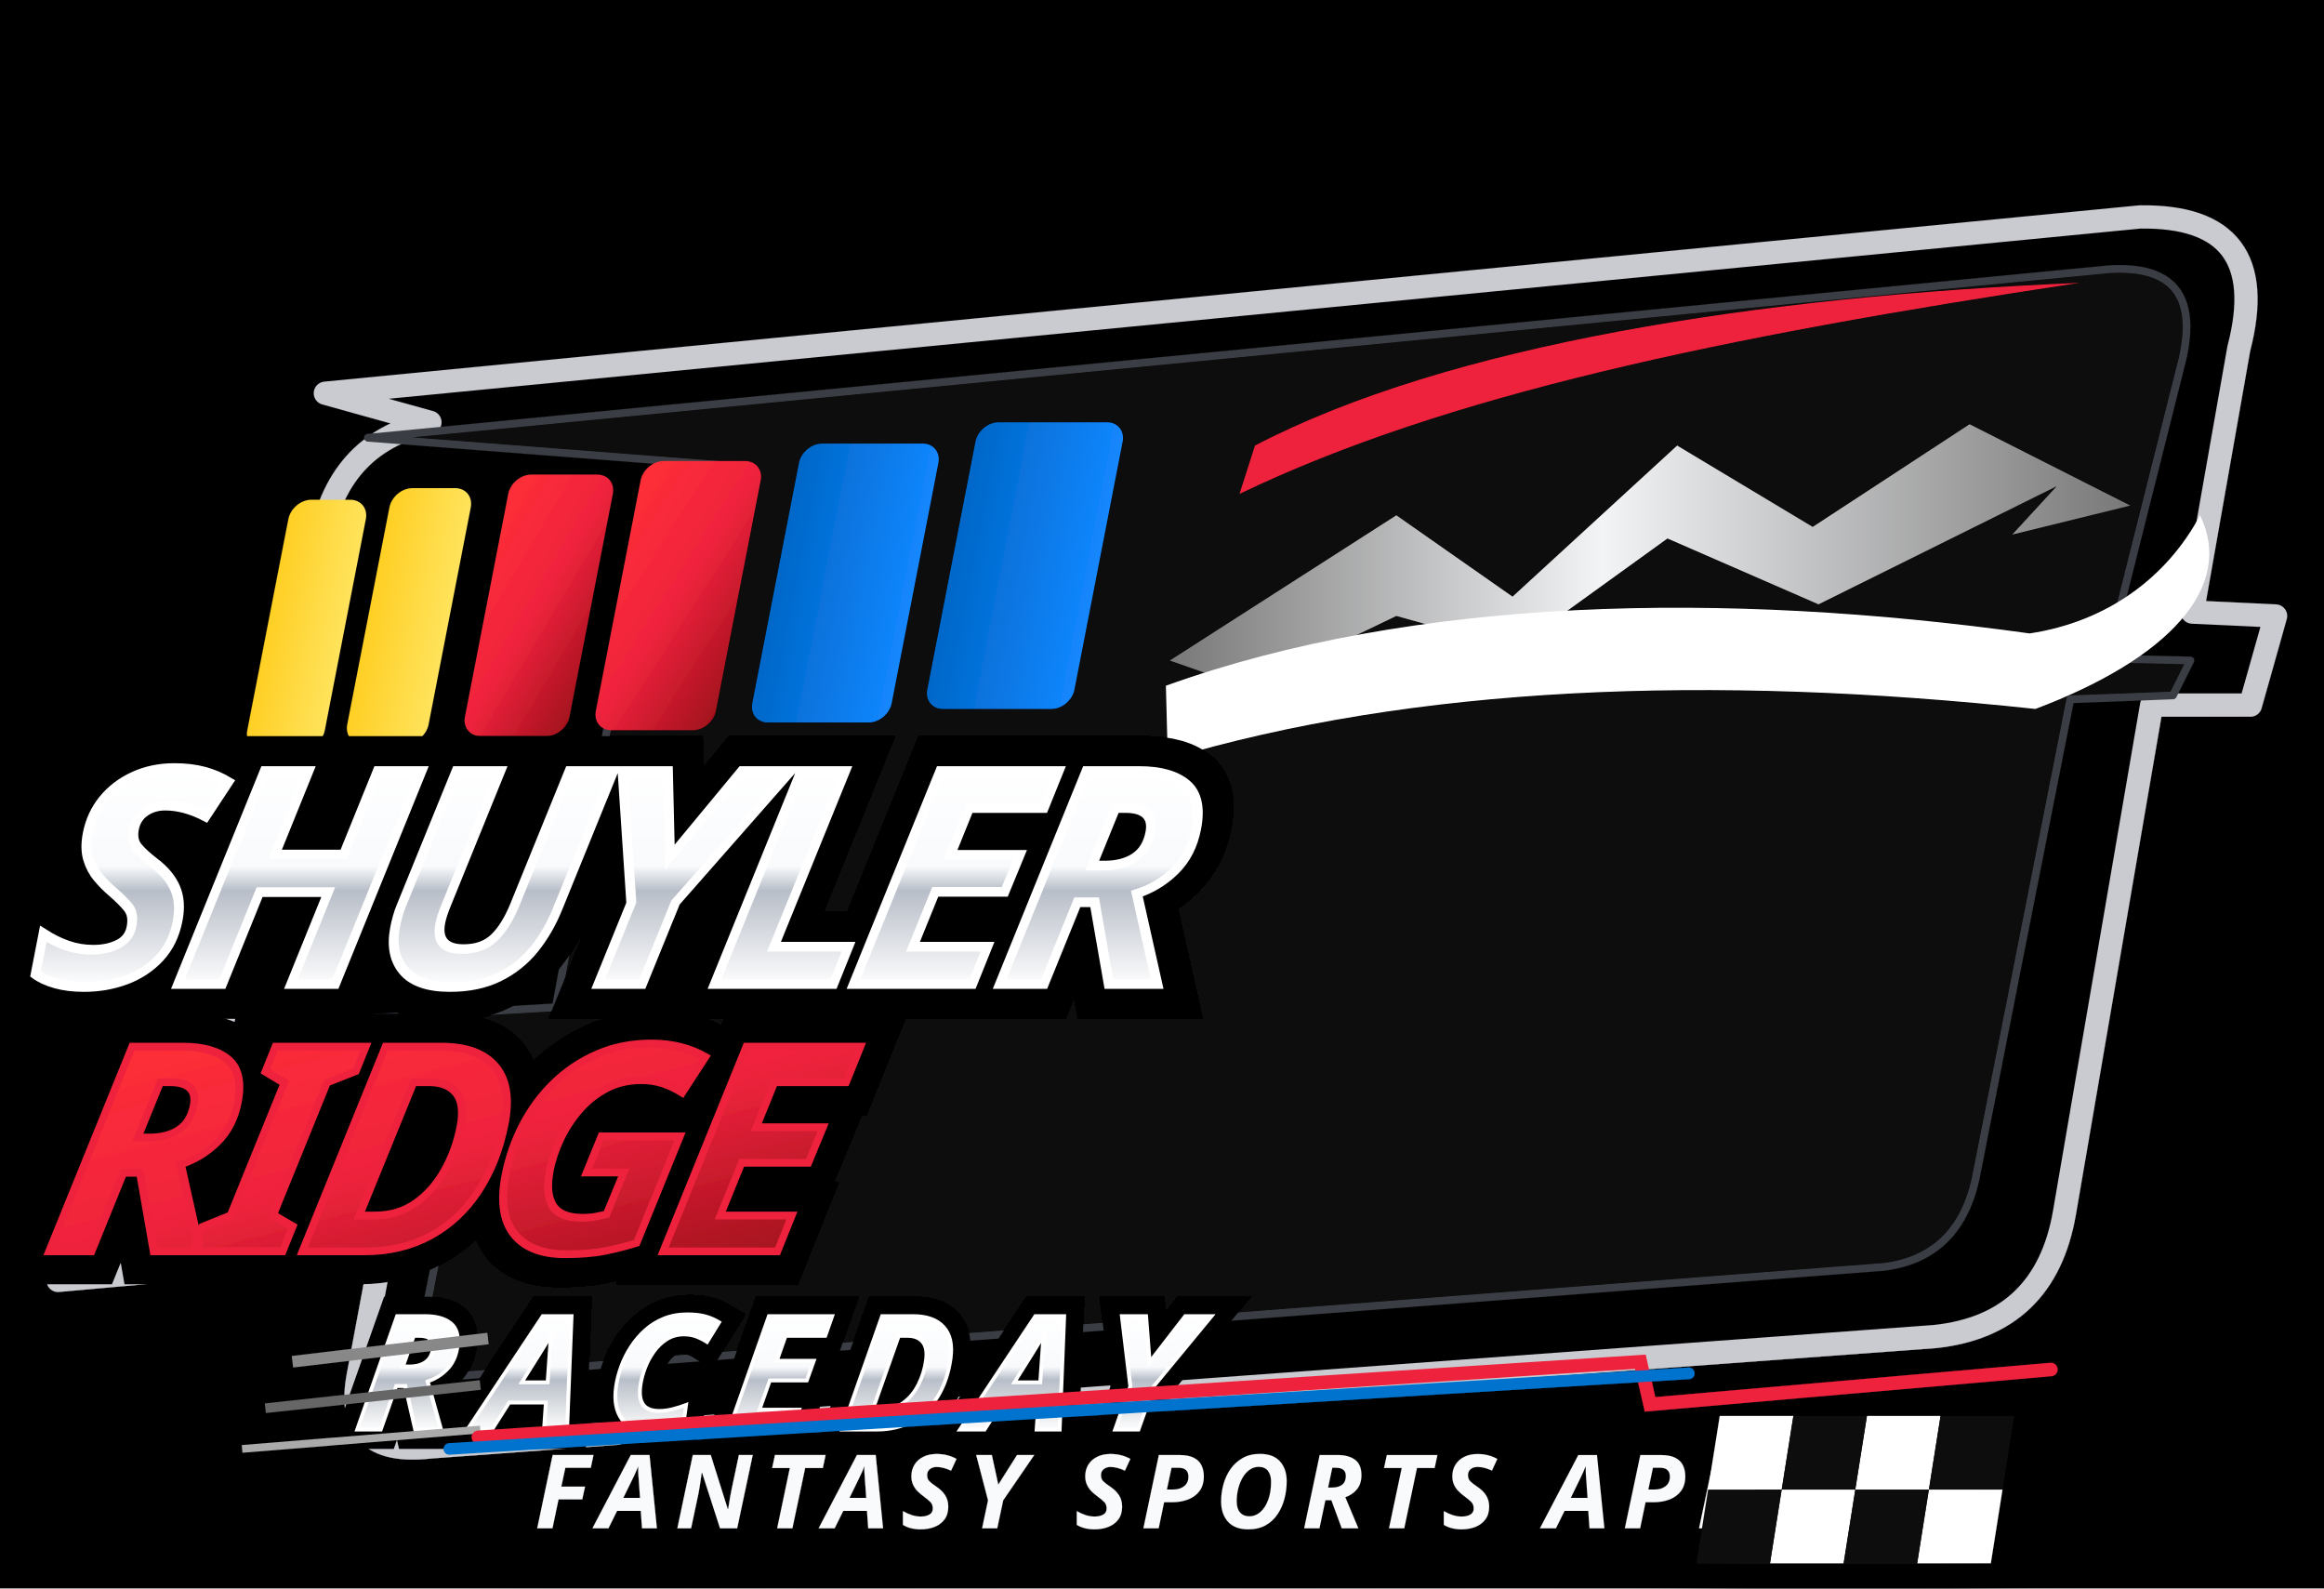
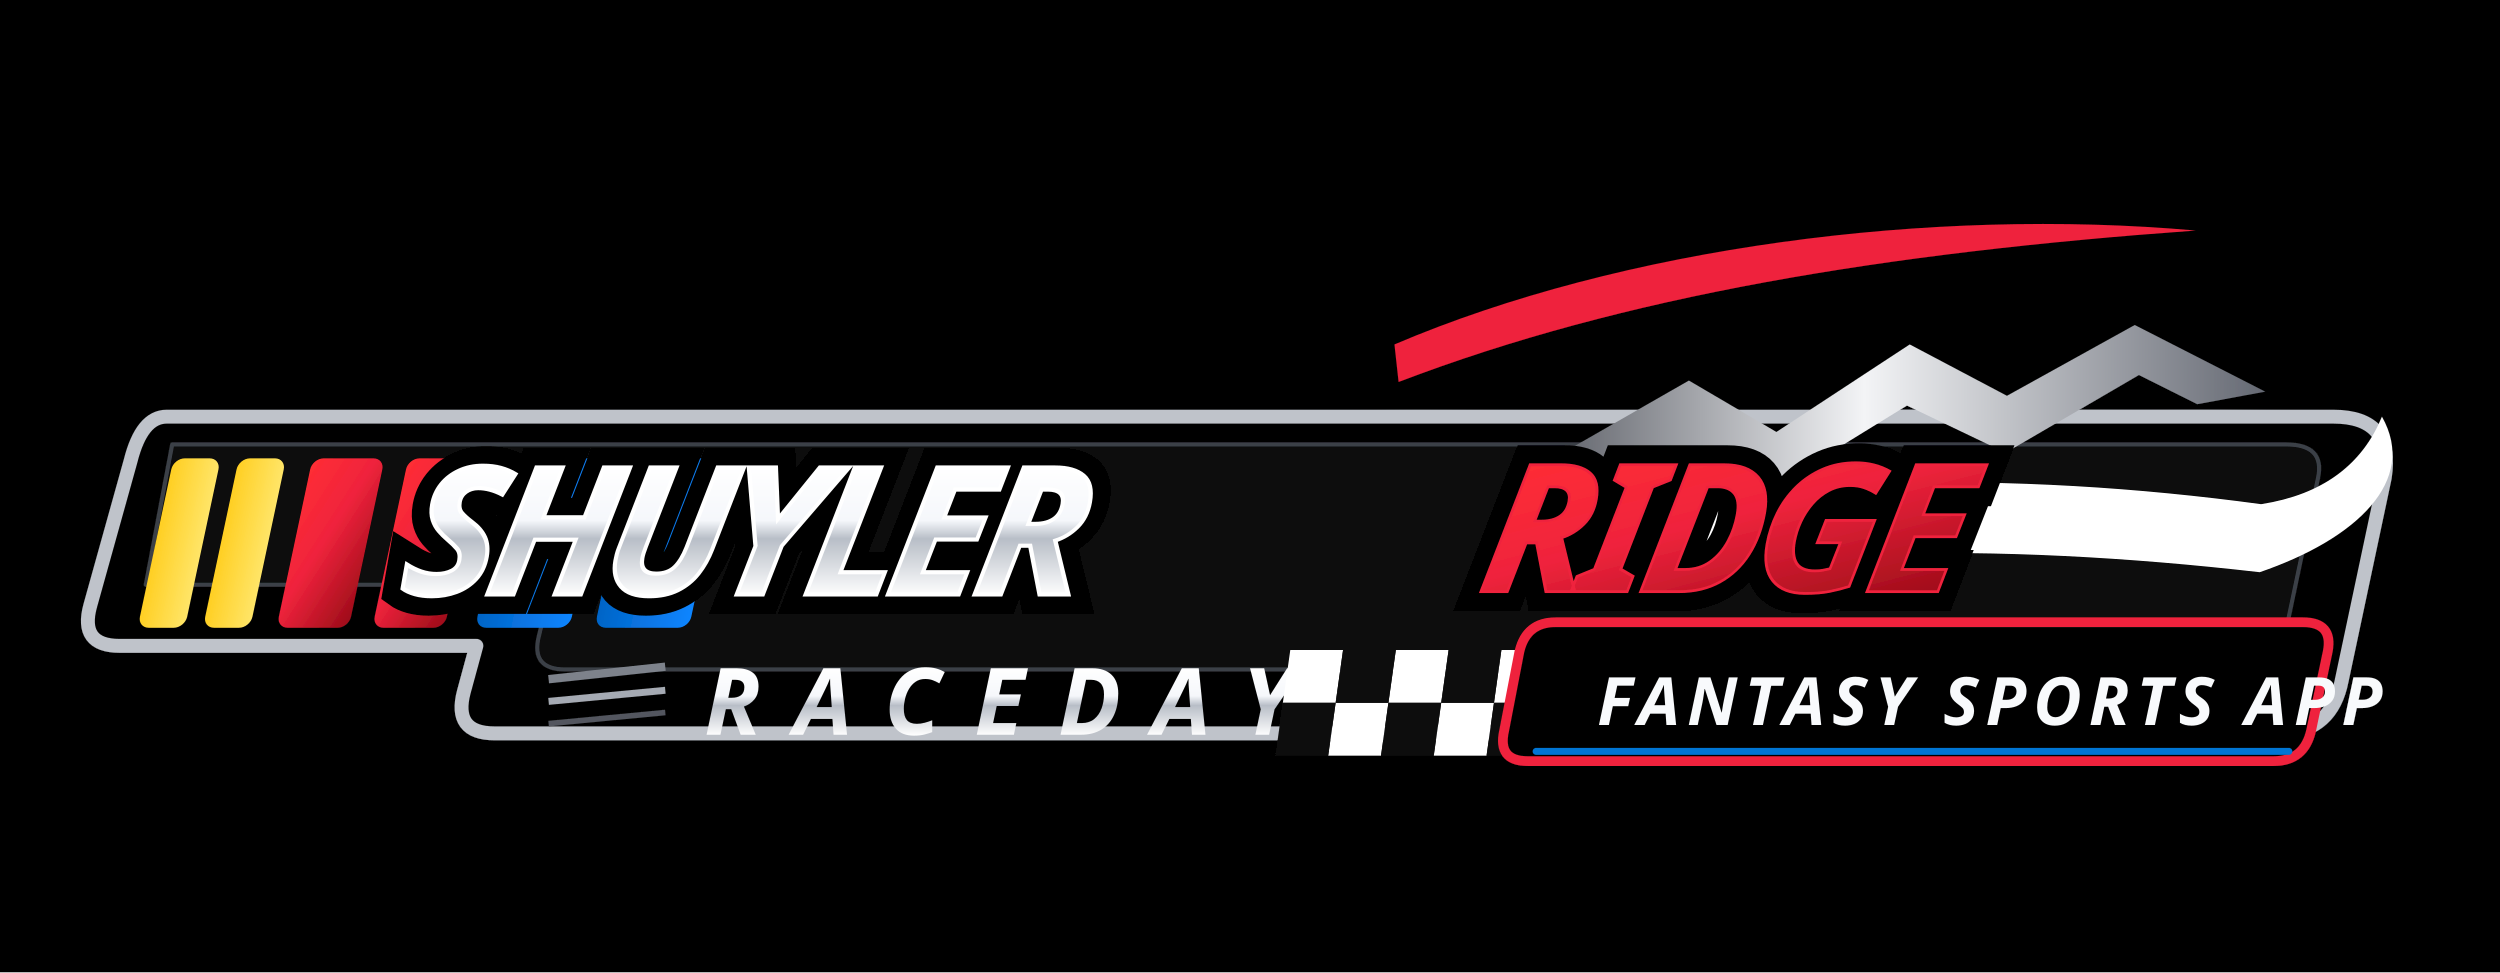
- <svg xmlns="http://www.w3.org/2000/svg" width="1200" height="820" viewBox="0 0 1200 820" role="img" aria-labelledby="title">
+ <svg xmlns="http://www.w3.org/2000/svg" width="1800" height="700" viewBox="0 0 1800 700" role="img" aria-labelledby="title">
  <defs>
    <linearGradient id="chrome" x1="0" x2="0" y1="0" y2="1">
      <stop offset="0" stop-color="#ffffff" />
-       <stop offset=".45" stop-color="#f8fafc" />
-       <stop offset=".56" stop-color="#b8bec8" />
+       <stop offset=".42" stop-color="#f5f7fb" />
+       <stop offset=".56" stop-color="#b8bec7" />
      <stop offset="1" stop-color="#ffffff" />
    </linearGradient>
-     <linearGradient id="red-bevel" x1="0" x2="1" y1="0" y2="1">
-       <stop offset="0" stop-color="#ff3038" />
-       <stop offset=".5" stop-color="#ef233c" />
-       <stop offset="1" stop-color="#9f101c" />
+     <linearGradient id="red" x1="0" x2="1" y1="0" y2="1">
+       <stop offset="0" stop-color="#ff2e35" />
+       <stop offset=".45" stop-color="#ef233c" />
+       <stop offset="1" stop-color="#9b0c18" />
    </linearGradient>
-     <linearGradient id="blue-bevel" x1="0" x2="1">
-       <stop offset="0" stop-color="#0067c8" />
-       <stop offset="1" stop-color="#1387ff" />
+     <linearGradient id="blue" x1="0" x2="1">
+       <stop offset="0" stop-color="#0064c6" />
+       <stop offset="1" stop-color="#1185ff" />
    </linearGradient>
-     <linearGradient id="yellow-bevel" x1="0" x2="1">
-       <stop offset="0" stop-color="#ffcf24" />
-       <stop offset="1" stop-color="#ffe35c" />
+     <linearGradient id="yellow" x1="0" x2="1">
+       <stop offset="0" stop-color="#ffcf23" />
+       <stop offset="1" stop-color="#ffe568" />
    </linearGradient>
    <linearGradient id="silver" x1="0" x2="1">
-       <stop offset="0" stop-color="#777" />
+       <stop offset="0" stop-color="#585b63" />
      <stop offset=".45" stop-color="#f3f4f6" />
-       <stop offset="1" stop-color="#777" />
+       <stop offset="1" stop-color="#656973" />
    </linearGradient>
-     <filter id="shadow" x="-10%" y="-10%" width="120%" height="120%">
-       <feDropShadow dx="0" dy="16" stdDeviation="18" flood-color="#000" flood-opacity=".65" />
+     <filter id="shadow" x="-8%" y="-20%" width="116%" height="140%">
+       <feDropShadow dx="0" dy="16" stdDeviation="16" flood-color="#000" flood-opacity=".7" />
    </filter>
  </defs>
-   <rect width="1200" height="820" fill="#000" />
+   <rect width="1800" height="700" fill="#000" />
  <g filter="url(#shadow)">
-     <path d="M168 203 L1105 112 Q1174 111 1156 180 L1132 316 L1175 318 L1162 364 L1111 364 L1066 626 Q1056 684 999 690 L222 747 Q177 752 185 710 L197 646 L30 661 L48 607 L98 606 L124 486 L59 489 L83 431 L138 420 L165 282 Q173 229 222 218 Z" fill="#050505" stroke="#c9cbd1" stroke-width="12" stroke-linejoin="round" />
-     <path d="M190 226 L1089 139 Q1138 136 1127 185 L1088 340 L1131 341 L1122 359 L1069 361 L1020 609 Q1011 649 973 654 L241 710 Q212 713 218 686 L231 620 L88 632 L94 615 L251 606 L269 543 L126 548 L133 529 L287 520 L332 276 Q340 244 371 240 Z" fill="#070707" stroke="#3a3d44" stroke-width="4" stroke-linejoin="round" />
-     <g transform="skewX(-11)">
-       <rect x="201" y="258" width="40" height="129" rx="10" fill="url(#yellow-bevel)" />
-       <rect x="252" y="252" width="42" height="132" rx="10" fill="url(#yellow-bevel)" />
-       <rect x="312" y="245" width="54" height="135" rx="10" fill="url(#red-bevel)" />
-       <rect x="379" y="238" width="62" height="139" rx="10" fill="url(#red-bevel)" />
-       <rect x="459" y="229" width="72" height="144" rx="10" fill="url(#blue-bevel)" />
-       <rect x="548" y="218" width="76" height="148" rx="10" fill="url(#blue-bevel)" />
+     <path d="M120 300 H1680 Q1724 300 1717 344 L1686 490 Q1679 526 1644 528 H356 Q326 528 334 498 L343 465 H86 Q57 465 65 436 L94 332 Q102 300 120 300 Z" fill="#050505" stroke="#bfc3ca" stroke-width="10" stroke-linejoin="round" />
+     <path d="M124 320 H1646 Q1674 320 1669 344 L1645 458 Q1640 482 1615 482 H407 Q382 482 388 458 L397 421 H105 L124 320 Z" fill="#080808" stroke="#3b3f46" stroke-width="3" stroke-linejoin="round" />
+     <g transform="translate(125 330) skewX(-12)">
+       <rect x="0" y="0" width="34" height="122" rx="8" fill="url(#yellow)" />
+       <rect x="47" y="0" width="34" height="122" rx="8" fill="url(#yellow)" />
+       <rect x="100" y="0" width="52" height="122" rx="8" fill="url(#red)" />
+       <rect x="169" y="0" width="52" height="122" rx="8" fill="url(#red)" />
+       <rect x="243" y="0" width="68" height="122" rx="8" fill="url(#blue)" />
+       <rect x="329" y="0" width="68" height="122" rx="8" fill="url(#blue)" />
    </g>
-     <path d="M604 341 L721 266 L781 308 L866 230 L936 272 L1017 219 L1100 261 L1039 276 L1062 251 L939 312 L861 278 L782 335 L721 318 L644 355 Z" fill="url(#silver)" />
-     <path d="M602 354 C730 308 890 305 1048 327 C1088 321 1119 298 1136 266 C1154 303 1120 340 1051 366 C883 348 730 354 603 392 Z" fill="#fff" />
-     <path d="M648 230 C748 178 907 153 1074 146 C888 174 746 204 640 255 Z" fill="#ef233c" />
-     <g font-family="Arial Black, Impact, sans-serif" font-weight="900" font-style="italic" letter-spacing="-8">
-       <text x="113" y="508" fill="#000" stroke="#000" stroke-width="36" font-size="154" transform="skewX(-11)">SHUYLER</text>
-       <text x="113" y="508" fill="url(#chrome)" stroke="#ffffff" stroke-width="5" font-size="154" transform="skewX(-11)">SHUYLER</text>
-       <text x="147" y="646" fill="#000" stroke="#000" stroke-width="34" font-size="148" transform="skewX(-11)">RIDGE</text>
-       <text x="147" y="646" fill="url(#red-bevel)" stroke="#ef233c" stroke-width="4" font-size="148" transform="skewX(-11)">RIDGE</text>
-       <text x="286" y="738" fill="#000" stroke="#000" stroke-width="20" font-size="82" letter-spacing="14" transform="skewX(-8)">RACEDAY</text>
-       <text x="286" y="738" fill="url(#chrome)" stroke="#ffffff" stroke-width="2" font-size="82" letter-spacing="14" transform="skewX(-8)">RACEDAY</text>
+     <path d="M1004 248 C1168 178 1390 149 1581 166 C1357 182 1169 213 1007 275 Z" fill="#ef233c" />
+     <path d="M1106 337 L1216 274 L1279 311 L1375 248 L1445 285 L1537 234 L1631 282 L1582 291 L1540 270 L1444 326 L1373 292 L1282 348 L1217 329 L1132 368 Z" fill="url(#silver)" />
+     <path d="M1084 384 C1263 340 1451 339 1628 363 C1673 356 1701 334 1715 300 C1741 346 1697 388 1627 412 C1435 390 1262 393 1084 430 Z" fill="#fff" />
+     <g font-family="Arial Black, Impact, sans-serif" font-weight="900" font-style="italic">
+       <text x="362" y="428" fill="#000" stroke="#000" stroke-width="28" font-size="128" letter-spacing="-7" transform="skewX(-10)">SHUYLER</text>
+       <text x="362" y="428" fill="url(#chrome)" stroke="#ffffff" stroke-width="3" font-size="128" letter-spacing="-7" transform="skewX(-10)">SHUYLER</text>
+       <text x="1138" y="426" fill="#000" stroke="#000" stroke-width="28" font-size="128" letter-spacing="-6" transform="skewX(-10)">RIDGE</text>
+       <text x="1138" y="426" fill="url(#red)" stroke="#ef233c" stroke-width="2" font-size="128" letter-spacing="-6" transform="skewX(-10)">RIDGE</text>
    </g>
-     <path d="M151 703 L252 691" stroke="#888" stroke-width="6" />
-     <path d="M137 727 L248 715" stroke="#666" stroke-width="5" />
-     <path d="M125 748 L248 738" stroke="#aaa" stroke-width="4" />
-     <path d="M247 742 L847 703 L852 725 L1059 707" fill="none" stroke="#ef233c" stroke-width="7" stroke-linecap="round" />
-     <path d="M232 748 L872 709" fill="none" stroke="#0073ce" stroke-width="6" stroke-linecap="round" />
-     <text x="276" y="789" fill="#f8fafc" font-family="Arial Black, Impact, sans-serif" font-size="53" font-style="italic" font-weight="900" letter-spacing="6">FANTASY SPORTS APP</text>
-     <g transform="translate(888 731) skewX(-9)">
+     <g transform="translate(395 457)">
+       <path d="M0 32 L84 23" stroke="#7d828b" stroke-width="6" />
+       <path d="M0 48 L84 40" stroke="#a5aab3" stroke-width="5" />
+       <path d="M0 64 L84 56" stroke="#53575f" stroke-width="4" />
+       <text x="112" y="72" fill="url(#chrome)" font-family="Arial Black, Impact, sans-serif" font-size="67" font-style="italic" font-weight="900" letter-spacing="24">RACEDAY</text>
+     </g>
+     <g transform="translate(929 468) skewX(-8)">
      <rect x="0" y="0" width="38" height="38" fill="#fff" />
      <rect x="76" y="0" width="38" height="38" fill="#fff" />
+       <rect x="152" y="0" width="38" height="38" fill="#fff" />
      <rect x="38" y="38" width="38" height="38" fill="#fff" />
      <rect x="114" y="38" width="38" height="38" fill="#fff" />
+       <rect x="190" y="38" width="38" height="38" fill="#fff" />
      <rect x="38" y="0" width="38" height="38" fill="#111" />
      <rect x="114" y="0" width="38" height="38" fill="#111" />
+       <rect x="190" y="0" width="38" height="38" fill="#111" />
      <rect x="0" y="38" width="38" height="38" fill="#111" />
      <rect x="76" y="38" width="38" height="38" fill="#111" />
+       <rect x="152" y="38" width="38" height="38" fill="#111" />
    </g>
+     <path d="M1120 448 H1658 Q1680 448 1676 469 L1664 526 Q1659 548 1637 548 H1100 Q1078 548 1083 526 L1094 469 Q1099 448 1120 448 Z" fill="#050505" stroke="#ef233c" stroke-width="7" />
+     <path d="M1106 541 H1648" stroke="#0075d4" stroke-width="5" stroke-linecap="round" />
+     <text x="1150" y="522" fill="#f8fafc" font-family="Arial Black, Impact, sans-serif" font-size="48" font-style="italic" font-weight="900" letter-spacing="5">FANTASY SPORTS APP</text>
  </g>
</svg>
